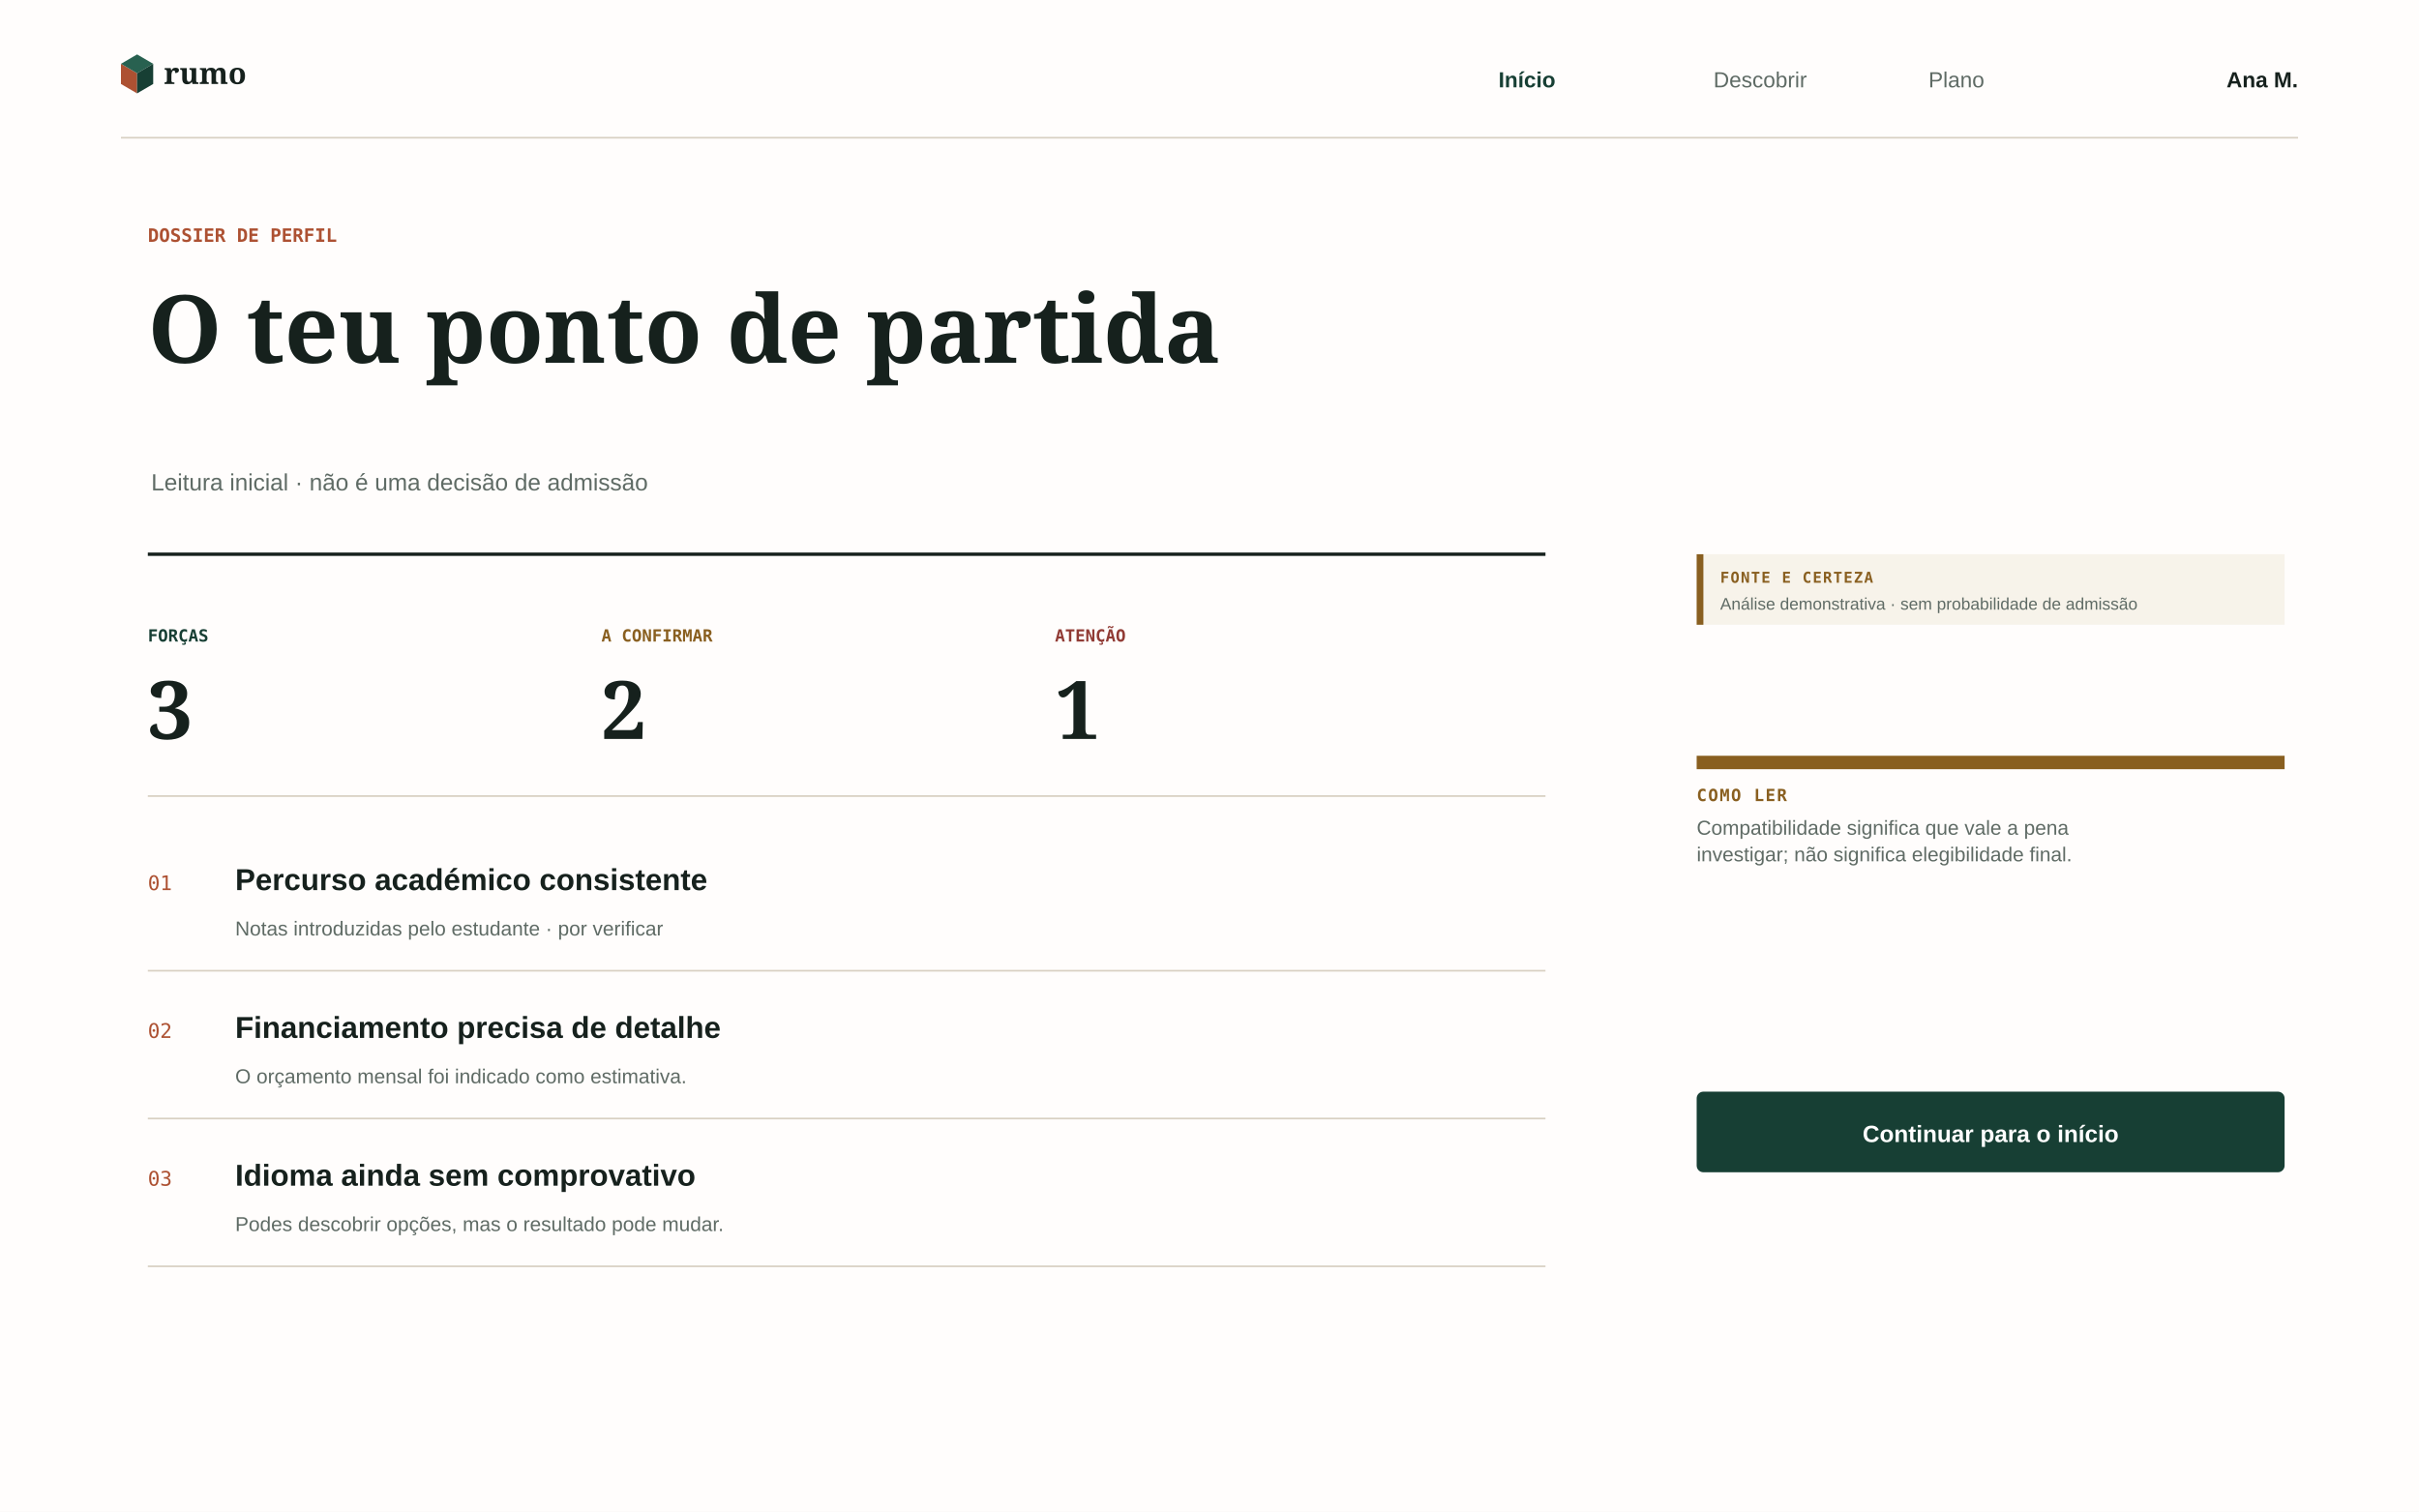
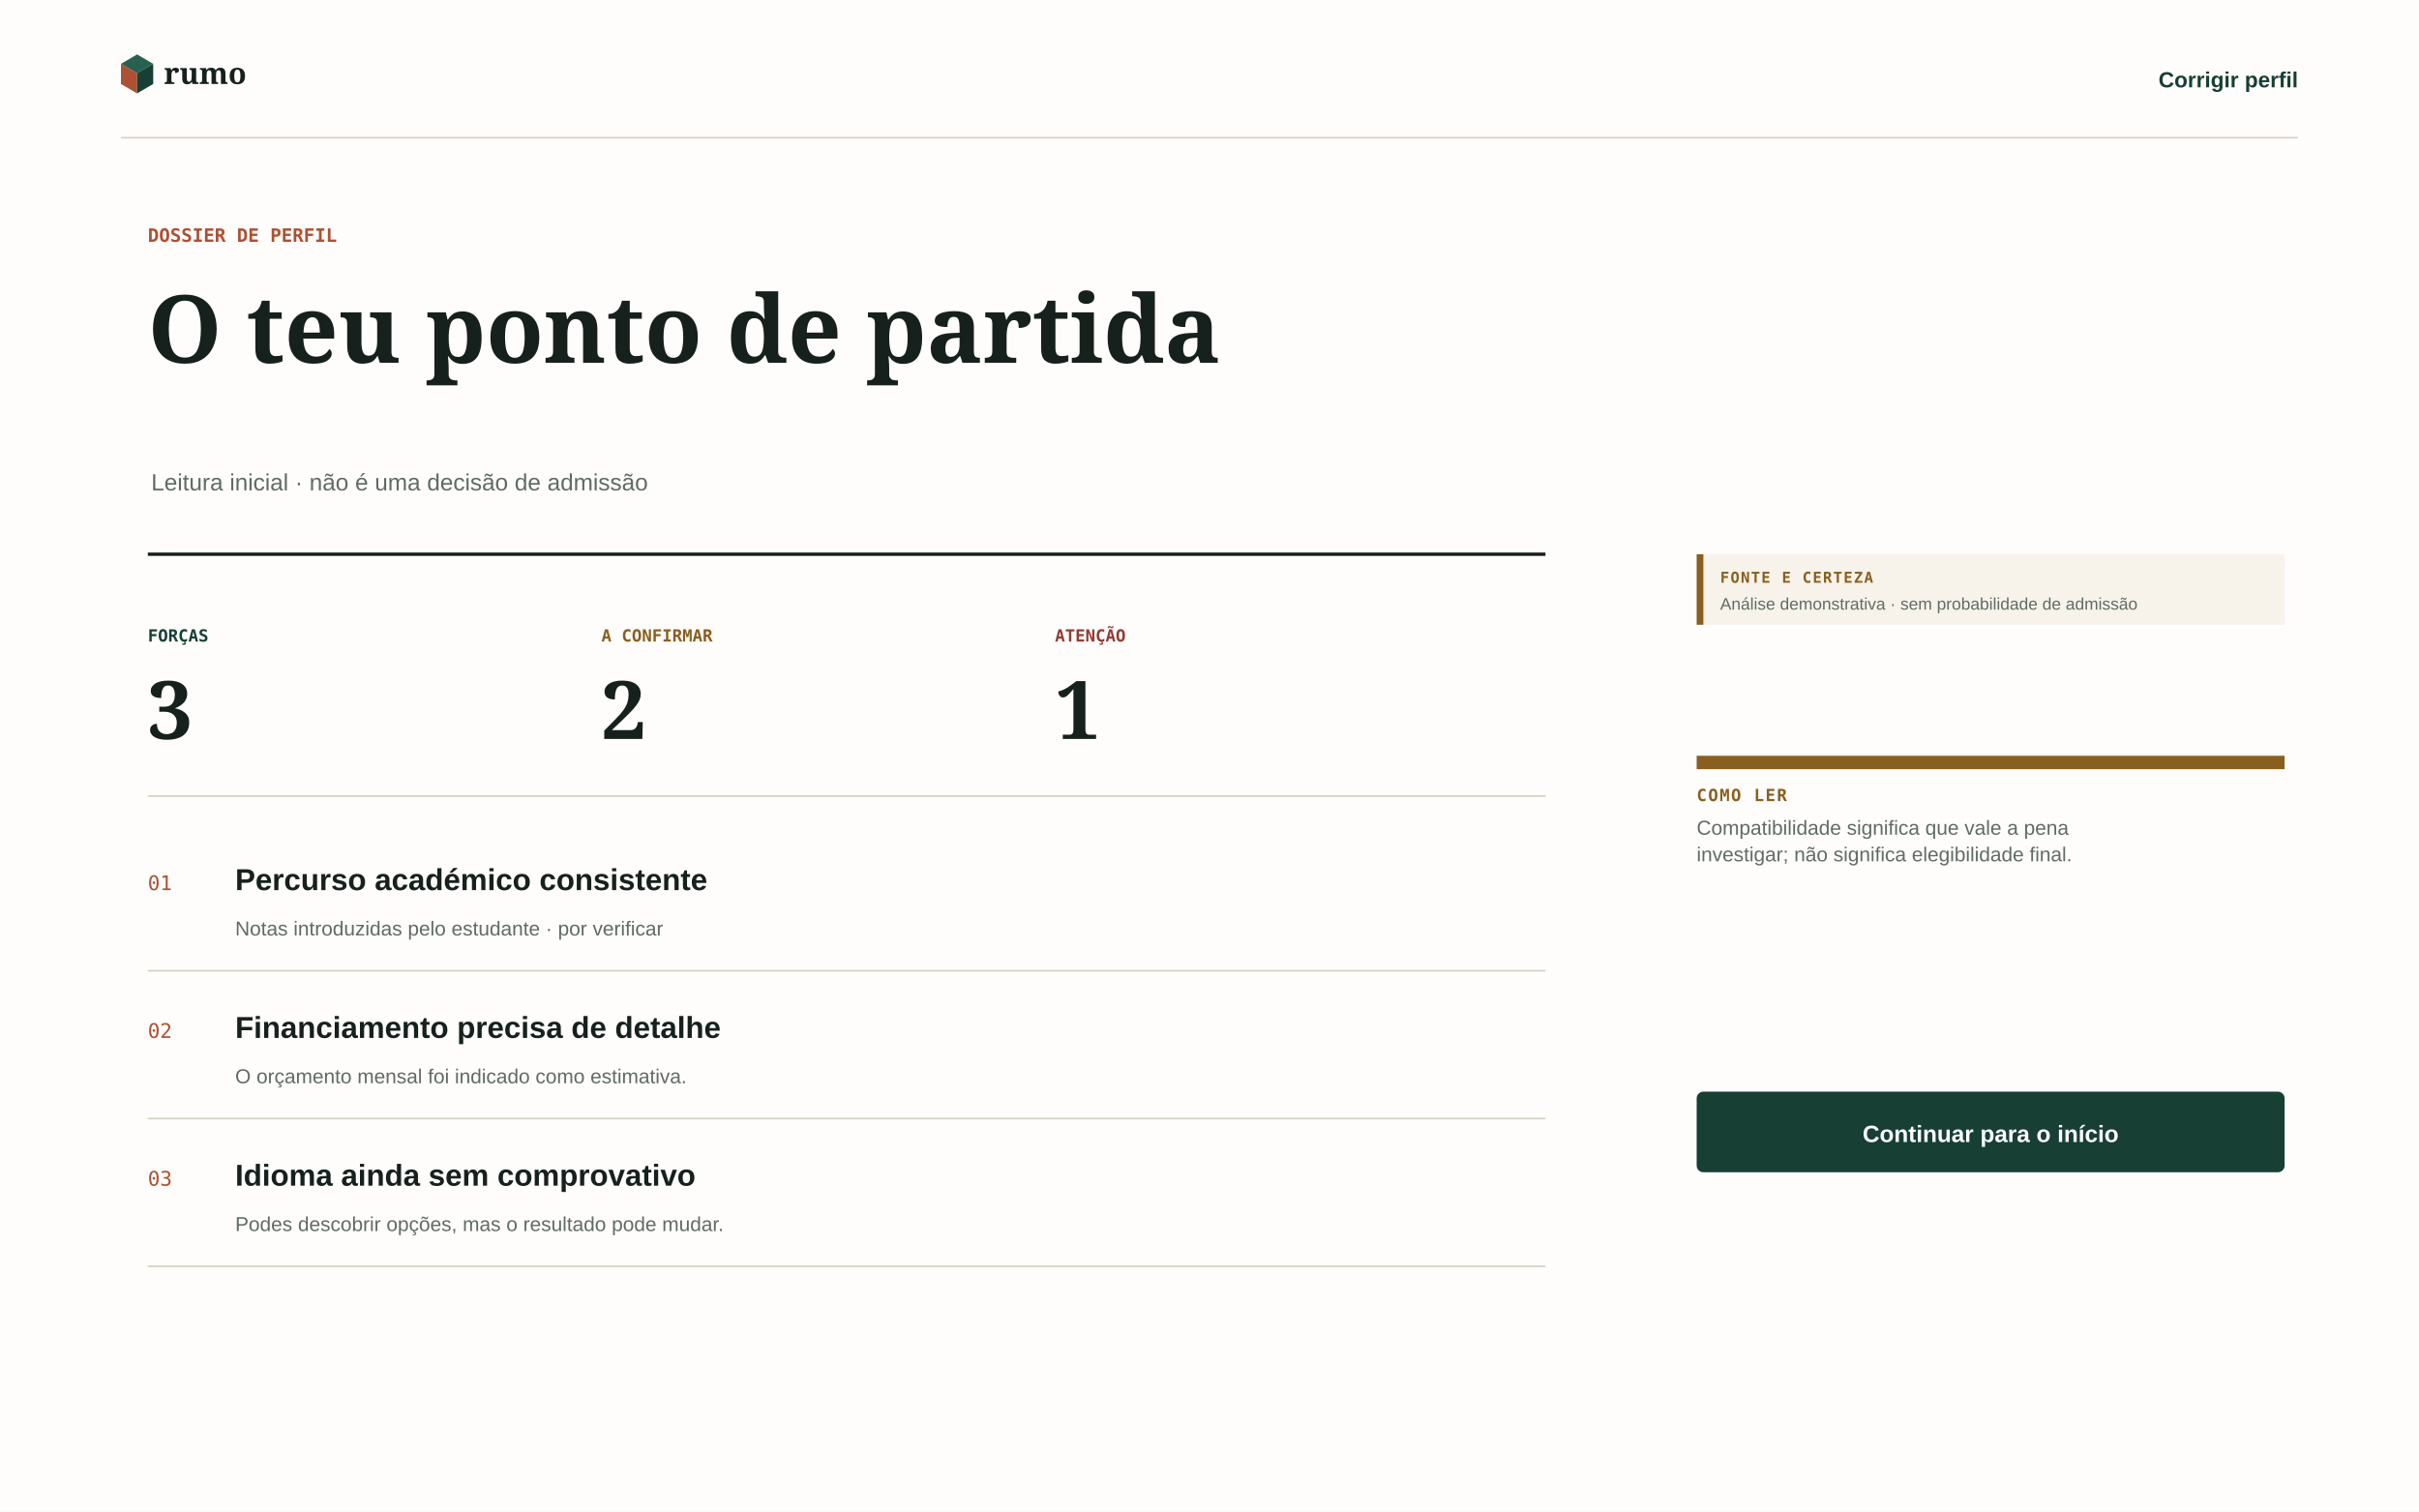
<svg xmlns="http://www.w3.org/2000/svg" width="1440" height="900" viewBox="0 0 1440 900" role="img" aria-label="S04 Análise Desktop v0.2">
  <rect x="0" y="0" width="1440" height="900" rx="0" fill="#FFFDFC" stroke="none" />
  <rect x="0" y="0" width="1440" height="900" rx="0" fill="#FFFDFC" stroke="none" />
  <g id="Barra superior">
    <g id="Rumo logo" transform="translate(72 38) scale(0.8)">
      <path d="M0 0 L12 7 L12 22 L0 15 Z" fill="#AD5132" />
      <path d="M0 0 L12 7 L24 0 L12 -7 Z" fill="#286150" />
      <path d="M12 7 L24 0 L24 15 L12 22 Z" fill="#173F34" />
      <text x="32" y="15" font-family="Literata, Georgia, serif" font-size="22" font-weight="700" fill="#16211D">rumo</text>
    </g>
-     <text x="892" y="52" font-family="IBM Plex Sans, Arial, sans-serif" font-size="13" font-weight="600" fill="#173F34">Início</text>
-     <text x="1020" y="52" font-family="IBM Plex Sans, Arial, sans-serif" font-size="13" font-weight="400" fill="#5F6B65">Descobrir</text>
-     <text x="1148" y="52" font-family="IBM Plex Sans, Arial, sans-serif" font-size="13" font-weight="400" fill="#5F6B65">Plano</text>
-     <text x="1368" y="52" font-family="IBM Plex Sans, Arial, sans-serif" font-size="13" font-weight="600" fill="#16211D" text-anchor="end">Ana M.</text>
+     <text x="1368" y="52" font-family="IBM Plex Sans, Arial, sans-serif" font-size="13" font-weight="600" fill="#173F34" text-anchor="end">Corrigir perfil</text>
    <line x1="72" y1="82" x2="1368" y2="82" stroke="#D8D0C2" stroke-width="1" />
  </g>
  <text x="88" y="144" font-family="IBM Plex Mono, monospace" font-size="11" font-weight="600" fill="#AD5132">DOSSIER DE PERFIL</text>
  <text x="88" y="216" font-family="Literata, Georgia, serif" font-size="56" font-weight="650" fill="#16211D">O teu ponto de partida</text>
  <text x="90" y="292" font-family="IBM Plex Sans, Arial, sans-serif" font-size="14" font-weight="400" fill="#5F6B65">Leitura inicial · não é uma decisão de admissão</text>
  <line x1="88" y1="330" x2="920" y2="330" stroke="#16211D" stroke-width="2" />
  <text x="88" y="382" font-family="IBM Plex Mono, monospace" font-size="10" font-weight="600" fill="#173F34">FORÇAS</text>
  <text x="88" y="440" font-family="Literata, Georgia, serif" font-size="48" font-weight="650" fill="#16211D">3</text>
  <text x="358" y="382" font-family="IBM Plex Mono, monospace" font-size="10" font-weight="600" fill="#895F20">A CONFIRMAR</text>
  <text x="358" y="440" font-family="Literata, Georgia, serif" font-size="48" font-weight="650" fill="#16211D">2</text>
  <text x="628" y="382" font-family="IBM Plex Mono, monospace" font-size="10" font-weight="600" fill="#913B35">ATENÇÃO</text>
  <text x="628" y="440" font-family="Literata, Georgia, serif" font-size="48" font-weight="650" fill="#16211D">1</text>
  <line x1="88" y1="474" x2="920" y2="474" stroke="#D8D0C2" stroke-width="1" />
  <text x="88" y="530" font-family="IBM Plex Mono, monospace" font-size="12" font-weight="400" fill="#AD5132">01</text>
  <text x="140" y="530" font-family="IBM Plex Sans, Arial, sans-serif" font-size="18" font-weight="600" fill="#16211D">Percurso académico consistente</text>
  <text x="140" y="557" font-family="IBM Plex Sans, Arial, sans-serif" font-size="12" font-weight="400" fill="#5F6B65">Notas introduzidas pelo estudante · por verificar</text>
  <line x1="88" y1="578" x2="920" y2="578" stroke="#D8D0C2" stroke-width="1" />
  <text x="88" y="618" font-family="IBM Plex Mono, monospace" font-size="12" font-weight="400" fill="#AD5132">02</text>
  <text x="140" y="618" font-family="IBM Plex Sans, Arial, sans-serif" font-size="18" font-weight="600" fill="#16211D">Financiamento precisa de detalhe</text>
  <text x="140" y="645" font-family="IBM Plex Sans, Arial, sans-serif" font-size="12" font-weight="400" fill="#5F6B65">O orçamento mensal foi indicado como estimativa.</text>
  <line x1="88" y1="666" x2="920" y2="666" stroke="#D8D0C2" stroke-width="1" />
  <text x="88" y="706" font-family="IBM Plex Mono, monospace" font-size="12" font-weight="400" fill="#AD5132">03</text>
  <text x="140" y="706" font-family="IBM Plex Sans, Arial, sans-serif" font-size="18" font-weight="600" fill="#16211D">Idioma ainda sem comprovativo</text>
  <text x="140" y="733" font-family="IBM Plex Sans, Arial, sans-serif" font-size="12" font-weight="400" fill="#5F6B65">Podes descobrir opções, mas o resultado pode mudar.</text>
  <line x1="88" y1="754" x2="920" y2="754" stroke="#D8D0C2" stroke-width="1" />
  <g id="Faixa de fonte">
    <rect x="1010" y="330" width="350" height="42" rx="0" fill="#F7F3EA" stroke="none" />
    <rect x="1010" y="330" width="4" height="42" rx="0" fill="#895F20" stroke="none" />
    <text x="1024" y="347" font-family="IBM Plex Mono, monospace" font-size="9" font-weight="600" fill="#895F20" letter-spacing="0.7">FONTE E CERTEZA</text>
    <text x="1024" y="363" font-family="IBM Plex Sans, Arial, sans-serif" font-size="10" font-weight="400" fill="#5F6B65">Análise demonstrativa · sem probabilidade de admissão</text>
  </g>
  <g id="Nota Rumo">
    <rect x="1010" y="450" width="350" height="8" rx="0" fill="#895F20" stroke="none" />
    <text x="1010" y="477" font-family="IBM Plex Mono, monospace" font-size="10" font-weight="600" fill="#895F20" letter-spacing="0.8">COMO LER</text>
    <text x="1010" y="497" font-family="IBM Plex Sans, Arial, sans-serif" font-size="12" font-weight="400" fill="#5F6B65">Compatibilidade significa que vale a pena</text>
    <text x="1010" y="512.84" font-family="IBM Plex Sans, Arial, sans-serif" font-size="12" font-weight="400" fill="#5F6B65">investigar; não significa elegibilidade final.</text>
  </g>
  <g id="Acção Continuar para o início">
    <rect x="1010" y="650" width="350" height="48" rx="4" fill="#173F34" stroke="none" />
    <text x="1185" y="680" font-family="IBM Plex Sans, Arial, sans-serif" font-size="14" font-weight="600" fill="#FFFFFF" text-anchor="middle">Continuar para o início</text>
  </g>
</svg>
